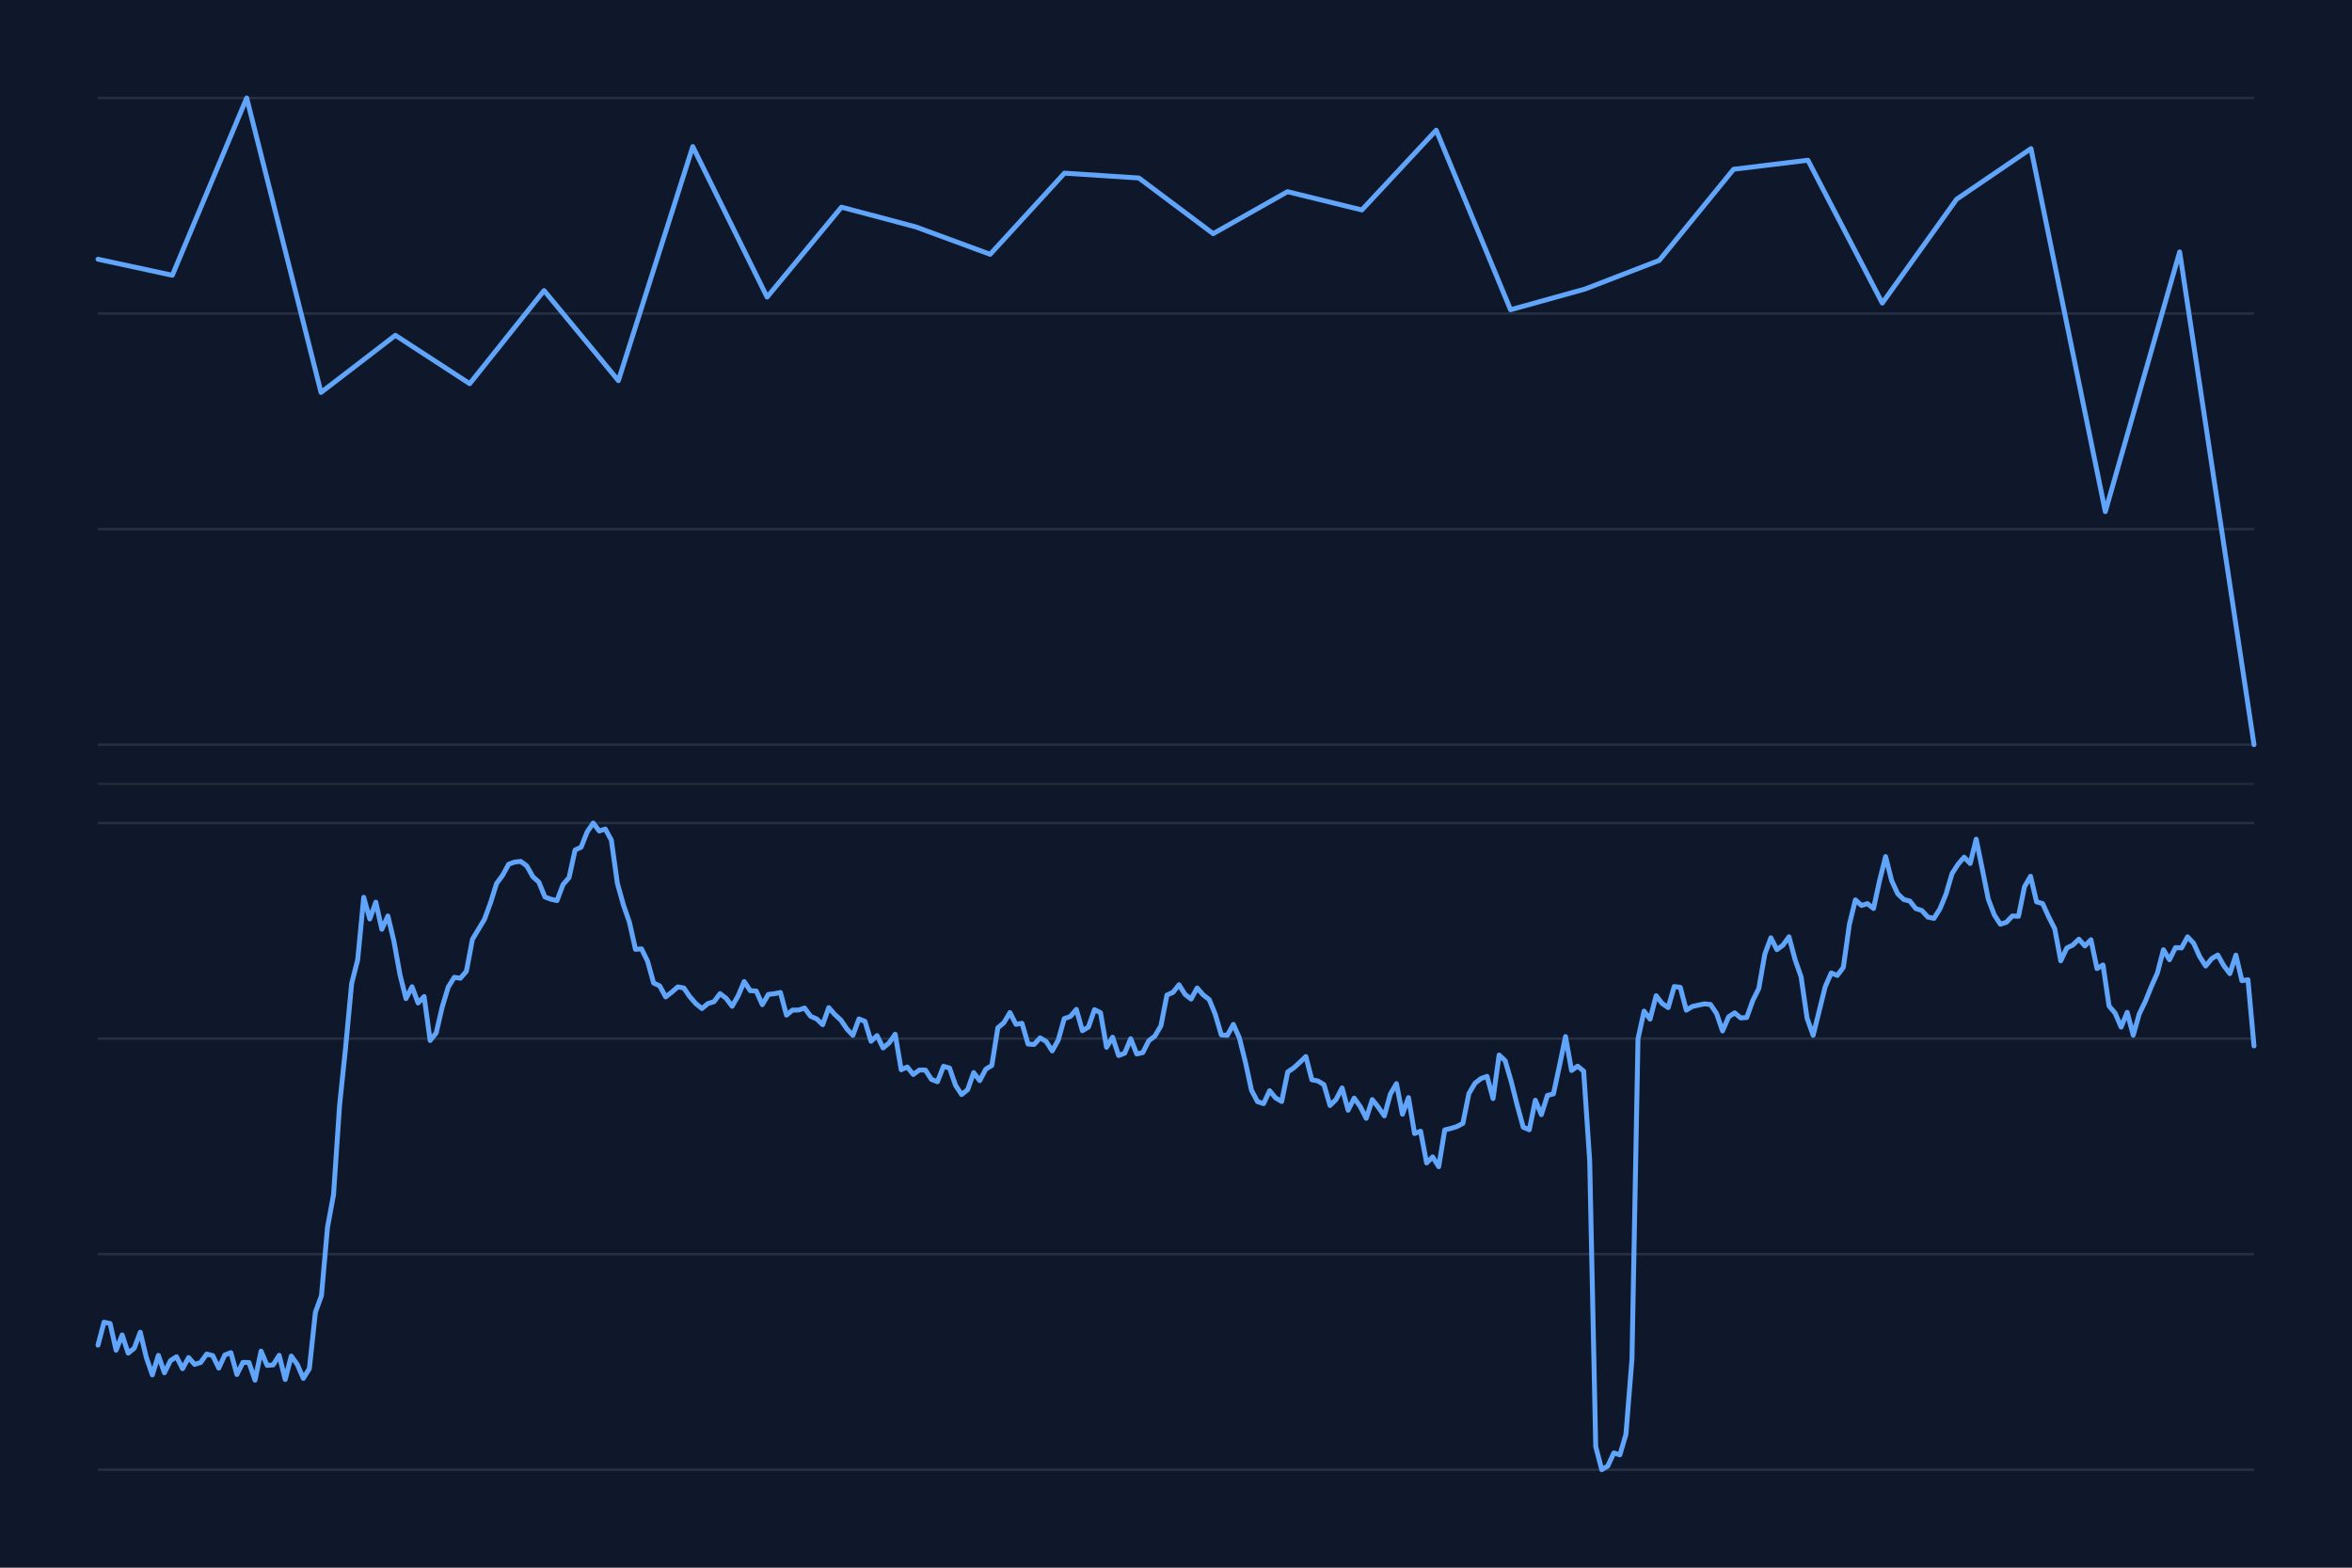
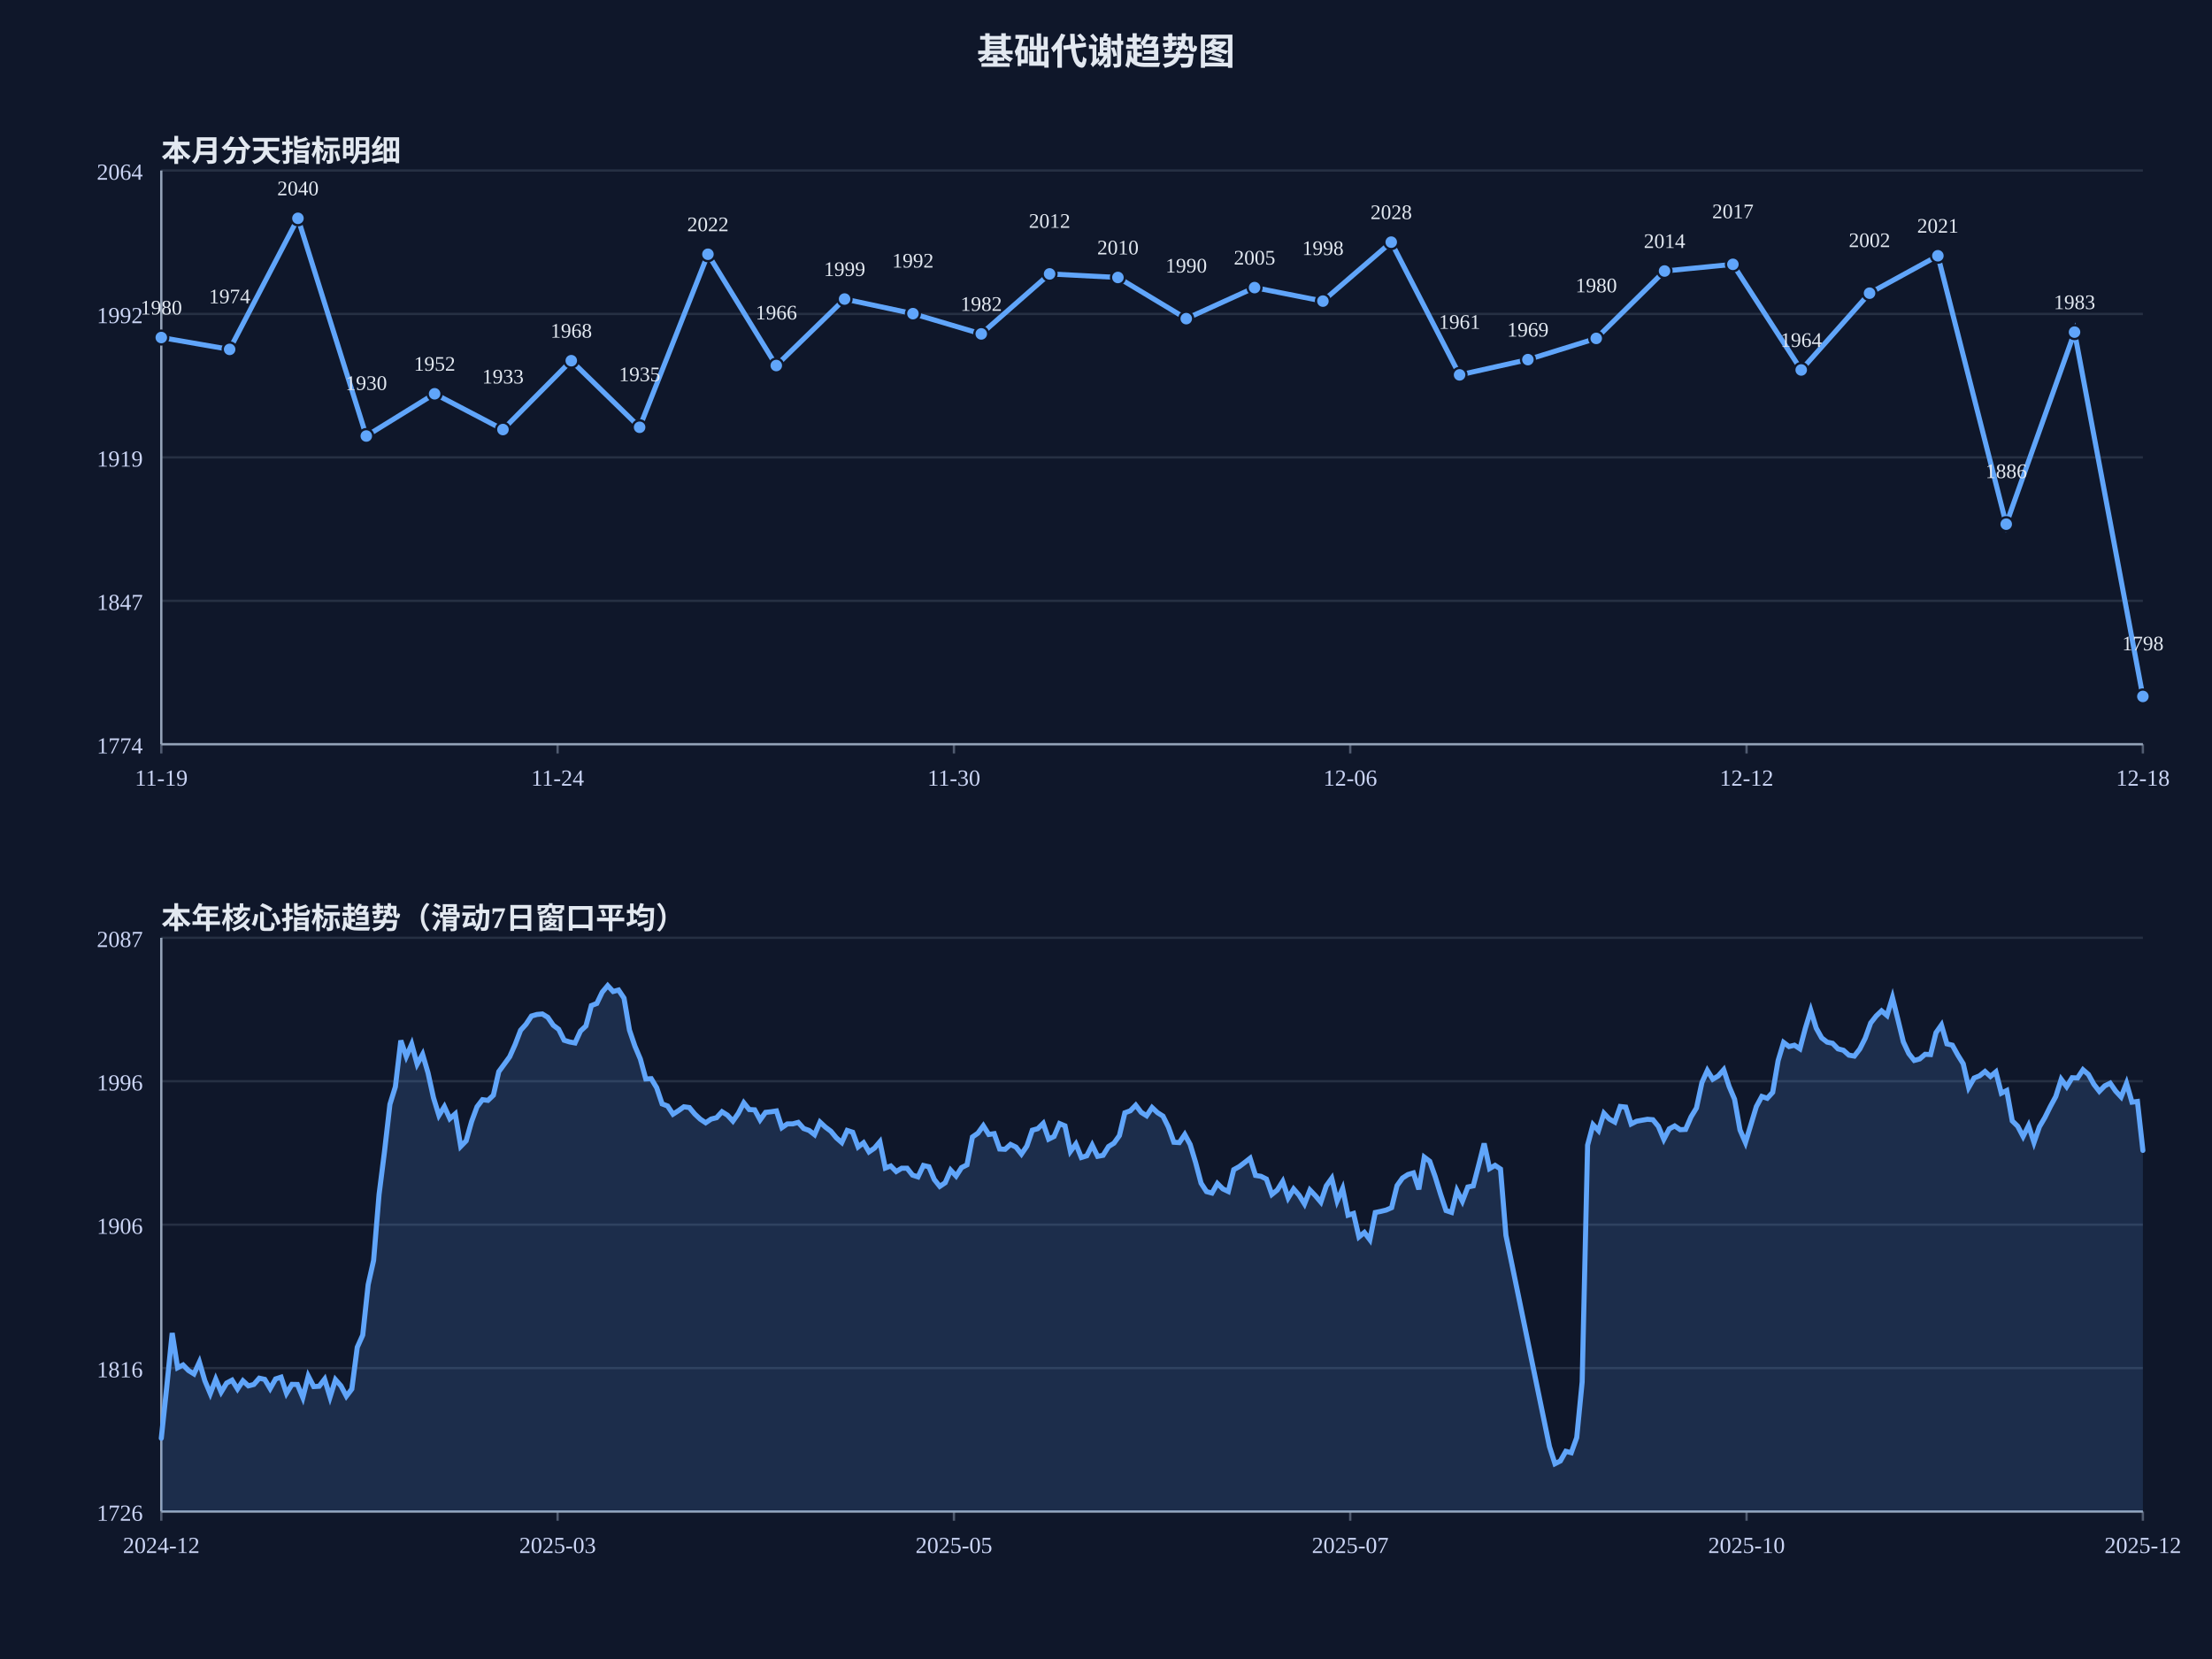
- <svg xmlns="http://www.w3.org/2000/svg" viewBox="0 0 960 640" width="960" height="640">
-   <rect width="960" height="640" fill="#0f172a" />
-   <line x1="40" y1="40.00" x2="920.00" y2="40.00" stroke="#94a3b8" stroke-opacity="0.18" stroke-width="1" />
-   <line x1="40" y1="128.00" x2="920.00" y2="128.00" stroke="#94a3b8" stroke-opacity="0.18" stroke-width="1" />
-   <line x1="40" y1="216.00" x2="920.00" y2="216.00" stroke="#94a3b8" stroke-opacity="0.18" stroke-width="1" />
-   <line x1="40" y1="304.00" x2="920.00" y2="304.00" stroke="#94a3b8" stroke-opacity="0.18" stroke-width="1" />
-   <line x1="40" y1="336.00" x2="920.00" y2="336.00" stroke="#94a3b8" stroke-opacity="0.18" stroke-width="1" />
-   <line x1="40" y1="424.00" x2="920.00" y2="424.00" stroke="#94a3b8" stroke-opacity="0.18" stroke-width="1" />
-   <line x1="40" y1="512.00" x2="920.00" y2="512.00" stroke="#94a3b8" stroke-opacity="0.18" stroke-width="1" />
-   <line x1="40" y1="600.00" x2="920.00" y2="600.00" stroke="#94a3b8" stroke-opacity="0.18" stroke-width="1" />
-   <line x1="40" y1="320.00" x2="920.00" y2="320.00" stroke="#1f2937" stroke-width="1" />
-   <polyline points="40.00,105.83 70.34,112.37 100.69,40.00 131.03,160.21 161.38,136.89 191.72,156.63 222.07,118.62 252.41,155.39 282.76,59.84 313.10,121.29 343.45,84.57 373.79,92.63 404.14,103.82 434.48,70.69 464.83,72.66 495.17,95.39 525.52,78.26 555.86,85.71 586.21,53.15 616.55,126.45 646.90,118.02 677.24,106.31 707.59,69.10 737.93,65.41 768.28,123.73 798.62,81.33 828.97,60.67 859.31,208.87 889.66,102.84 920.00,304.00" fill="none" stroke="#60a5fa" stroke-width="2" stroke-linecap="round" stroke-linejoin="round" />
-   <polyline points="40.00,549.14 42.46,539.79 44.93,540.31 47.39,551.22 49.86,544.98 52.32,552.41 54.79,550.40 57.25,543.87 59.72,554.16 62.18,561.29 64.65,553.33 67.11,560.43 69.58,555.47 72.04,553.88 74.51,558.75 76.97,554.22 79.44,557.00 81.90,556.24 84.37,552.78 86.83,553.42 89.30,558.51 91.76,553.18 94.23,552.21 96.69,561.13 99.16,556.19 101.62,556.23 104.09,563.45 106.55,551.59 109.02,557.41 111.48,557.21 113.95,553.30 116.41,563.17 118.88,553.59 121.34,557.01 123.81,562.71 126.27,558.74 128.74,535.70 131.20,528.97 133.67,501.10 136.13,487.76 138.60,451.35 141.06,427.66 143.53,401.52 145.99,391.86 148.46,366.32 150.92,375.16 153.39,368.30 155.85,379.37 158.32,373.94 160.78,384.22 163.25,397.91 165.71,407.67 168.18,402.83 170.64,409.46 173.11,406.83 175.57,424.78 178.04,421.70 180.50,411.06 182.97,402.92 185.43,398.98 187.90,399.37 190.36,396.53 192.83,383.49 195.29,379.38 197.76,375.26 200.22,368.50 202.69,360.67 205.15,357.33 207.62,352.81 210.08,351.93 212.55,351.67 215.01,353.50 217.48,357.88 219.94,360.14 222.41,366.16 224.87,367.11 227.34,367.67 229.80,361.11 232.27,358.28 234.73,347.02 237.20,345.86 239.66,339.62 242.13,336.00 244.59,339.25 247.06,338.45 249.52,342.93 251.99,360.60 254.45,369.42 256.92,376.53 259.38,387.55 261.85,387.38 264.31,392.40 266.78,401.32 269.24,402.46 271.71,406.98 274.17,405.06 276.64,402.90 279.10,403.32 281.57,406.92 284.03,409.73 286.50,411.73 288.96,409.69 291.43,408.93 293.89,405.64 296.36,407.53 298.82,410.81 301.29,406.52 303.75,400.71 306.22,404.43 308.68,404.59 311.15,410.15 313.61,405.98 316.08,405.67 318.54,405.20 321.01,414.42 323.47,412.36 325.94,412.34 328.40,411.53 330.87,414.91 333.33,415.96 335.80,418.32 338.26,411.35 340.73,414.16 343.19,416.41 345.66,420.05 348.12,422.66 350.59,415.97 353.05,416.97 355.52,425.09 357.98,422.77 360.45,427.81 362.91,425.75 365.38,422.22 367.84,436.72 370.31,435.60 372.77,438.65 375.24,436.84 377.70,436.84 380.17,440.65 382.63,441.62 385.10,435.31 387.56,436.02 390.03,443.08 392.49,446.85 394.96,444.85 397.42,437.89 399.89,441.17 402.35,436.49 404.82,434.97 407.28,419.59 409.75,417.51 412.21,413.37 414.68,418.19 417.14,417.75 419.61,426.22 422.07,426.39 424.54,423.71 427.00,425.17 429.47,429.03 431.93,424.60 434.40,415.83 436.86,415.01 439.33,412.07 441.79,420.79 444.26,419.29 446.72,412.19 449.19,413.44 451.65,427.56 454.12,423.44 456.58,430.91 459.05,429.98 461.51,424.06 463.98,430.28 466.44,429.71 468.91,424.86 471.37,423.00 473.84,418.80 476.30,406.23 478.77,405.12 481.23,402.02 483.70,405.98 486.16,407.87 488.63,403.33 491.09,406.16 493.56,408.06 496.02,414.09 498.49,422.49 500.95,422.69 503.42,418.20 505.88,423.75 508.35,433.70 510.81,445.08 513.28,449.74 515.74,450.55 518.21,445.28 520.67,448.24 523.14,449.68 525.60,437.63 528.07,435.96 530.53,433.70 533.00,431.33 535.46,440.81 537.93,441.30 540.39,442.81 542.86,451.31 545.32,448.87 547.79,444.14 550.25,453.24 552.72,448.29 555.18,451.71 557.65,456.56 560.11,448.89 562.58,452.01 565.04,455.55 567.51,446.59 569.97,442.39 572.44,454.89 574.90,448.08 577.37,462.76 579.83,461.81 582.30,474.77 584.76,472.29 587.23,476.29 589.69,461.28 592.16,460.67 594.62,459.93 597.09,458.61 599.55,446.43 602.02,442.25 604.48,440.31 606.95,439.42 609.41,448.48 611.88,430.71 614.34,433.00 616.81,441.47 619.27,451.23 621.74,460.20 624.20,461.21 626.67,449.16 629.13,455.05 631.60,447.21 634.06,446.57 636.53,435.06 638.99,423.17 641.46,437.03 643.92,435.25 646.39,437.27 648.85,473.84 651.32,590.60 653.78,600.00 656.25,598.48 658.71,593.15 661.18,593.93 663.64,585.59 666.11,554.88 668.57,424.12 671.04,412.78 673.50,416.06 675.97,406.50 678.43,409.67 680.90,411.35 683.36,402.74 685.83,403.07 688.29,412.40 690.76,410.89 693.22,410.34 695.69,409.82 698.15,410.06 700.62,413.72 703.08,420.89 705.55,415.12 708.01,413.49 710.48,415.56 712.94,415.40 715.41,408.50 717.87,403.57 720.34,389.51 722.80,382.84 725.27,387.69 727.73,385.87 730.20,382.44 732.66,391.67 735.13,398.75 737.59,415.72 740.06,422.65 742.52,412.76 744.99,402.80 747.45,397.21 749.92,398.22 752.38,394.93 754.85,377.40 757.31,367.37 759.78,369.63 762.24,368.92 764.71,370.88 767.17,359.52 769.64,349.70 772.10,359.49 774.57,364.87 777.03,367.21 779.50,367.85 781.96,370.92 784.43,371.72 786.89,374.40 789.36,374.92 791.82,371.02 794.29,365.02 796.75,356.63 799.22,352.80 801.68,349.94 804.15,352.51 806.61,342.59 809.08,354.72 811.54,367.06 814.01,373.52 816.47,377.31 818.94,376.50 821.40,373.93 823.87,374.08 826.33,362.00 828.80,357.75 831.26,368.17 833.73,368.89 836.19,374.30 838.66,379.14 841.12,392.25 843.59,387.03 846.05,385.81 848.52,383.41 850.98,386.17 853.45,383.63 855.91,395.41 858.38,393.93 860.84,410.69 863.31,413.61 865.77,419.31 868.24,413.27 870.70,422.62 873.17,413.92 875.63,408.83 878.10,402.75 880.56,397.24 883.03,387.72 885.49,391.81 887.96,386.86 890.42,386.99 892.89,382.45 895.35,385.06 897.82,390.50 900.28,394.37 902.75,391.35 905.21,389.87 907.68,394.24 910.14,397.48 912.61,389.92 915.07,400.37 917.54,399.97 920.00,426.99" fill="none" stroke="#60a5fa" stroke-width="2" stroke-linecap="round" stroke-linejoin="round" />
+ <svg xmlns="http://www.w3.org/2000/svg" viewBox="0 0 960 720" width="960" height="720">
+   <rect width="960" height="720" fill="#0f172a" />
+   <text x="480" y="28" fill="#e2e8f0" font-size="16" font-weight="700" text-anchor="middle">基础代谢趋势图</text>
+   <text x="70" y="70" fill="#e2e8f0" font-size="13" font-weight="600">本月分天指标明细</text>
+   <line x1="70" y1="323.00" x2="930" y2="323.00" stroke="#94a3b8" stroke-opacity="0.18" stroke-width="1" />
+   <text x="62" y="327.00" fill="#cbd5f5" font-size="10" text-anchor="end">1774</text>
+   <line x1="70" y1="260.75" x2="930" y2="260.75" stroke="#94a3b8" stroke-opacity="0.18" stroke-width="1" />
+   <text x="62" y="264.75" fill="#cbd5f5" font-size="10" text-anchor="end">1847</text>
+   <line x1="70" y1="198.50" x2="930" y2="198.50" stroke="#94a3b8" stroke-opacity="0.18" stroke-width="1" />
+   <text x="62" y="202.50" fill="#cbd5f5" font-size="10" text-anchor="end">1919</text>
+   <line x1="70" y1="136.25" x2="930" y2="136.25" stroke="#94a3b8" stroke-opacity="0.18" stroke-width="1" />
+   <text x="62" y="140.25" fill="#cbd5f5" font-size="10" text-anchor="end">1992</text>
+   <line x1="70" y1="74.00" x2="930" y2="74.00" stroke="#94a3b8" stroke-opacity="0.18" stroke-width="1" />
+   <text x="62" y="78.00" fill="#cbd5f5" font-size="10" text-anchor="end">2064</text>
+   <line x1="70.00" y1="323" x2="70.00" y2="327" stroke="#94a3b8" stroke-opacity="0.5" stroke-width="1" />
+   <text x="70.00" y="341" fill="#cbd5f5" font-size="10" text-anchor="middle">11-19</text>
+   <line x1="242.00" y1="323" x2="242.00" y2="327" stroke="#94a3b8" stroke-opacity="0.5" stroke-width="1" />
+   <text x="242.00" y="341" fill="#cbd5f5" font-size="10" text-anchor="middle">11-24</text>
+   <line x1="414.00" y1="323" x2="414.00" y2="327" stroke="#94a3b8" stroke-opacity="0.5" stroke-width="1" />
+   <text x="414.00" y="341" fill="#cbd5f5" font-size="10" text-anchor="middle">11-30</text>
+   <line x1="586.00" y1="323" x2="586.00" y2="327" stroke="#94a3b8" stroke-opacity="0.5" stroke-width="1" />
+   <text x="586.00" y="341" fill="#cbd5f5" font-size="10" text-anchor="middle">12-06</text>
+   <line x1="758.00" y1="323" x2="758.00" y2="327" stroke="#94a3b8" stroke-opacity="0.5" stroke-width="1" />
+   <text x="758.00" y="341" fill="#cbd5f5" font-size="10" text-anchor="middle">12-12</text>
+   <line x1="930.00" y1="323" x2="930.00" y2="327" stroke="#94a3b8" stroke-opacity="0.5" stroke-width="1" />
+   <text x="930.00" y="341" fill="#cbd5f5" font-size="10" text-anchor="middle">12-18</text>
+   <line x1="70" y1="74" x2="70" y2="323" stroke="#94a3b8" stroke-width="1" />
+   <line x1="70" y1="323" x2="930" y2="323" stroke="#94a3b8" stroke-width="1" />
+   <path d="M70.00,146.49 L99.66,151.63 L129.31,94.75 L158.97,189.23 L188.62,170.90 L218.28,186.42 L247.93,156.54 L277.59,185.44 L307.24,110.34 L336.90,158.64 L366.55,129.78 L396.21,136.12 L425.86,144.91 L455.52,118.88 L485.17,120.42 L514.83,138.29 L544.48,124.82 L574.14,130.68 L603.79,105.09 L633.45,162.70 L663.10,156.07 L692.76,146.86 L722.41,117.62 L752.07,114.72 L781.72,160.56 L811.38,127.24 L841.03,111.00 L870.69,227.48 L900.34,144.14 L930.00,302.25" fill="none" stroke="#60a5fa" stroke-width="2.2" stroke-linecap="round" />
+   <circle cx="70.00" cy="146.49" r="3" fill="#60a5fa" stroke="#0f172a" stroke-width="1" />
+   <text x="70.00" y="136.49" fill="#e2e8f0" font-size="9" text-anchor="middle">1980</text>
+   <circle cx="99.66" cy="151.63" r="3" fill="#60a5fa" stroke="#0f172a" stroke-width="1" />
+   <text x="99.66" y="131.63" fill="#e2e8f0" font-size="9" text-anchor="middle">1974</text>
+   <circle cx="129.31" cy="94.75" r="3" fill="#60a5fa" stroke="#0f172a" stroke-width="1" />
+   <text x="129.31" y="84.75" fill="#e2e8f0" font-size="9" text-anchor="middle">2040</text>
+   <circle cx="158.97" cy="189.23" r="3" fill="#60a5fa" stroke="#0f172a" stroke-width="1" />
+   <text x="158.97" y="169.23" fill="#e2e8f0" font-size="9" text-anchor="middle">1930</text>
+   <circle cx="188.62" cy="170.90" r="3" fill="#60a5fa" stroke="#0f172a" stroke-width="1" />
+   <text x="188.62" y="160.90" fill="#e2e8f0" font-size="9" text-anchor="middle">1952</text>
+   <circle cx="218.28" cy="186.42" r="3" fill="#60a5fa" stroke="#0f172a" stroke-width="1" />
+   <text x="218.28" y="166.42" fill="#e2e8f0" font-size="9" text-anchor="middle">1933</text>
+   <circle cx="247.93" cy="156.54" r="3" fill="#60a5fa" stroke="#0f172a" stroke-width="1" />
+   <text x="247.93" y="146.54" fill="#e2e8f0" font-size="9" text-anchor="middle">1968</text>
+   <circle cx="277.59" cy="185.44" r="3" fill="#60a5fa" stroke="#0f172a" stroke-width="1" />
+   <text x="277.59" y="165.44" fill="#e2e8f0" font-size="9" text-anchor="middle">1935</text>
+   <circle cx="307.24" cy="110.34" r="3" fill="#60a5fa" stroke="#0f172a" stroke-width="1" />
+   <text x="307.24" y="100.34" fill="#e2e8f0" font-size="9" text-anchor="middle">2022</text>
+   <circle cx="336.90" cy="158.64" r="3" fill="#60a5fa" stroke="#0f172a" stroke-width="1" />
+   <text x="336.90" y="138.64" fill="#e2e8f0" font-size="9" text-anchor="middle">1966</text>
+   <circle cx="366.55" cy="129.78" r="3" fill="#60a5fa" stroke="#0f172a" stroke-width="1" />
+   <text x="366.55" y="119.78" fill="#e2e8f0" font-size="9" text-anchor="middle">1999</text>
+   <circle cx="396.21" cy="136.12" r="3" fill="#60a5fa" stroke="#0f172a" stroke-width="1" />
+   <text x="396.21" y="116.12" fill="#e2e8f0" font-size="9" text-anchor="middle">1992</text>
+   <circle cx="425.86" cy="144.91" r="3" fill="#60a5fa" stroke="#0f172a" stroke-width="1" />
+   <text x="425.86" y="134.91" fill="#e2e8f0" font-size="9" text-anchor="middle">1982</text>
+   <circle cx="455.52" cy="118.88" r="3" fill="#60a5fa" stroke="#0f172a" stroke-width="1" />
+   <text x="455.52" y="98.88" fill="#e2e8f0" font-size="9" text-anchor="middle">2012</text>
+   <circle cx="485.17" cy="120.42" r="3" fill="#60a5fa" stroke="#0f172a" stroke-width="1" />
+   <text x="485.17" y="110.42" fill="#e2e8f0" font-size="9" text-anchor="middle">2010</text>
+   <circle cx="514.83" cy="138.29" r="3" fill="#60a5fa" stroke="#0f172a" stroke-width="1" />
+   <text x="514.83" y="118.29" fill="#e2e8f0" font-size="9" text-anchor="middle">1990</text>
+   <circle cx="544.48" cy="124.82" r="3" fill="#60a5fa" stroke="#0f172a" stroke-width="1" />
+   <text x="544.48" y="114.82" fill="#e2e8f0" font-size="9" text-anchor="middle">2005</text>
+   <circle cx="574.14" cy="130.68" r="3" fill="#60a5fa" stroke="#0f172a" stroke-width="1" />
+   <text x="574.14" y="110.68" fill="#e2e8f0" font-size="9" text-anchor="middle">1998</text>
+   <circle cx="603.79" cy="105.09" r="3" fill="#60a5fa" stroke="#0f172a" stroke-width="1" />
+   <text x="603.79" y="95.09" fill="#e2e8f0" font-size="9" text-anchor="middle">2028</text>
+   <circle cx="633.45" cy="162.70" r="3" fill="#60a5fa" stroke="#0f172a" stroke-width="1" />
+   <text x="633.45" y="142.70" fill="#e2e8f0" font-size="9" text-anchor="middle">1961</text>
+   <circle cx="663.10" cy="156.07" r="3" fill="#60a5fa" stroke="#0f172a" stroke-width="1" />
+   <text x="663.10" y="146.07" fill="#e2e8f0" font-size="9" text-anchor="middle">1969</text>
+   <circle cx="692.76" cy="146.86" r="3" fill="#60a5fa" stroke="#0f172a" stroke-width="1" />
+   <text x="692.76" y="126.86" fill="#e2e8f0" font-size="9" text-anchor="middle">1980</text>
+   <circle cx="722.41" cy="117.62" r="3" fill="#60a5fa" stroke="#0f172a" stroke-width="1" />
+   <text x="722.41" y="107.62" fill="#e2e8f0" font-size="9" text-anchor="middle">2014</text>
+   <circle cx="752.07" cy="114.72" r="3" fill="#60a5fa" stroke="#0f172a" stroke-width="1" />
+   <text x="752.07" y="94.72" fill="#e2e8f0" font-size="9" text-anchor="middle">2017</text>
+   <circle cx="781.72" cy="160.56" r="3" fill="#60a5fa" stroke="#0f172a" stroke-width="1" />
+   <text x="781.72" y="150.56" fill="#e2e8f0" font-size="9" text-anchor="middle">1964</text>
+   <circle cx="811.38" cy="127.24" r="3" fill="#60a5fa" stroke="#0f172a" stroke-width="1" />
+   <text x="811.38" y="107.24" fill="#e2e8f0" font-size="9" text-anchor="middle">2002</text>
+   <circle cx="841.03" cy="111.00" r="3" fill="#60a5fa" stroke="#0f172a" stroke-width="1" />
+   <text x="841.03" y="101.00" fill="#e2e8f0" font-size="9" text-anchor="middle">2021</text>
+   <circle cx="870.69" cy="227.48" r="3" fill="#60a5fa" stroke="#0f172a" stroke-width="1" />
+   <text x="870.69" y="207.48" fill="#e2e8f0" font-size="9" text-anchor="middle">1886</text>
+   <circle cx="900.34" cy="144.14" r="3" fill="#60a5fa" stroke="#0f172a" stroke-width="1" />
+   <text x="900.34" y="134.14" fill="#e2e8f0" font-size="9" text-anchor="middle">1983</text>
+   <circle cx="930.00" cy="302.25" r="3" fill="#60a5fa" stroke="#0f172a" stroke-width="1" />
+   <text x="930.00" y="282.25" fill="#e2e8f0" font-size="9" text-anchor="middle">1798</text>
+   <text x="70" y="403" fill="#e2e8f0" font-size="13" font-weight="600">本年核心指标趋势（滑动7日窗口平均）</text>
+   <line x1="70" y1="656.00" x2="930" y2="656.00" stroke="#94a3b8" stroke-opacity="0.18" stroke-width="1" />
+   <text x="62" y="660.00" fill="#cbd5f5" font-size="10" text-anchor="end">1726</text>
+   <line x1="70" y1="593.75" x2="930" y2="593.75" stroke="#94a3b8" stroke-opacity="0.18" stroke-width="1" />
+   <text x="62" y="597.75" fill="#cbd5f5" font-size="10" text-anchor="end">1816</text>
+   <line x1="70" y1="531.50" x2="930" y2="531.50" stroke="#94a3b8" stroke-opacity="0.18" stroke-width="1" />
+   <text x="62" y="535.50" fill="#cbd5f5" font-size="10" text-anchor="end">1906</text>
+   <line x1="70" y1="469.25" x2="930" y2="469.25" stroke="#94a3b8" stroke-opacity="0.18" stroke-width="1" />
+   <text x="62" y="473.25" fill="#cbd5f5" font-size="10" text-anchor="end">1996</text>
+   <line x1="70" y1="407.00" x2="930" y2="407.00" stroke="#94a3b8" stroke-opacity="0.18" stroke-width="1" />
+   <text x="62" y="411.00" fill="#cbd5f5" font-size="10" text-anchor="end">2087</text>
+   <line x1="70.00" y1="656" x2="70.00" y2="660" stroke="#94a3b8" stroke-opacity="0.5" stroke-width="1" />
+   <text x="70.00" y="674" fill="#cbd5f5" font-size="10" text-anchor="middle">2024-12</text>
+   <line x1="242.00" y1="656" x2="242.00" y2="660" stroke="#94a3b8" stroke-opacity="0.5" stroke-width="1" />
+   <text x="242.00" y="674" fill="#cbd5f5" font-size="10" text-anchor="middle">2025-03</text>
+   <line x1="414.00" y1="656" x2="414.00" y2="660" stroke="#94a3b8" stroke-opacity="0.5" stroke-width="1" />
+   <text x="414.00" y="674" fill="#cbd5f5" font-size="10" text-anchor="middle">2025-05</text>
+   <line x1="586.00" y1="656" x2="586.00" y2="660" stroke="#94a3b8" stroke-opacity="0.5" stroke-width="1" />
+   <text x="586.00" y="674" fill="#cbd5f5" font-size="10" text-anchor="middle">2025-07</text>
+   <line x1="758.00" y1="656" x2="758.00" y2="660" stroke="#94a3b8" stroke-opacity="0.5" stroke-width="1" />
+   <text x="758.00" y="674" fill="#cbd5f5" font-size="10" text-anchor="middle">2025-10</text>
+   <line x1="930.00" y1="656" x2="930.00" y2="660" stroke="#94a3b8" stroke-opacity="0.5" stroke-width="1" />
+   <text x="930.00" y="674" fill="#cbd5f5" font-size="10" text-anchor="middle">2025-12</text>
+   <line x1="70" y1="407" x2="70" y2="656" stroke="#94a3b8" stroke-width="1" />
+   <line x1="70" y1="656" x2="930" y2="656" stroke="#94a3b8" stroke-width="1" />
+   <path d="M70.00,656.00 L70.00,624.19 L72.36,601.99 L74.73,578.52 L77.09,593.58 L79.45,592.39 L81.81,594.80 L84.18,596.27 L86.54,591.13 L88.90,599.22 L91.26,604.82 L93.63,598.57 L95.99,604.15 L98.35,600.25 L100.71,599.00 L103.08,602.82 L105.44,599.27 L107.80,601.45 L110.16,600.85 L112.53,598.13 L114.89,598.64 L117.25,602.64 L119.62,598.45 L121.98,597.69 L124.34,604.70 L126.70,600.81 L129.07,600.85 L131.43,606.53 L133.79,597.20 L136.15,601.77 L138.52,601.62 L140.88,598.54 L143.24,606.31 L145.60,598.77 L147.97,601.46 L150.33,605.94 L152.69,602.82 L155.05,584.71 L157.42,579.42 L159.78,557.52 L162.14,547.03 L164.51,518.42 L166.87,499.79 L169.23,479.25 L171.59,471.66 L173.96,451.58 L176.32,458.53 L178.68,453.14 L181.04,461.84 L183.41,457.57 L185.77,465.65 L188.13,476.41 L190.49,484.08 L192.86,480.28 L195.22,485.49 L197.58,483.42 L199.95,497.53 L202.31,495.11 L204.67,486.75 L207.03,480.35 L209.40,477.25 L211.76,477.56 L214.12,475.32 L216.48,465.08 L218.85,461.85 L221.21,458.61 L223.57,453.30 L225.93,447.14 L228.30,444.51 L230.66,440.96 L233.02,440.27 L235.38,440.06 L237.75,441.51 L240.11,444.95 L242.47,446.72 L244.84,451.46 L247.20,452.20 L249.56,452.64 L251.92,447.49 L254.29,445.27 L256.65,436.41 L259.01,435.50 L261.37,430.59 L263.74,427.75 L266.10,430.30 L268.46,429.67 L270.82,433.19 L273.19,447.09 L275.55,454.02 L277.91,459.61 L280.27,468.27 L282.64,468.14 L285.00,472.08 L287.36,479.09 L289.73,479.99 L292.09,483.54 L294.45,482.03 L296.81,480.34 L299.18,480.67 L301.54,483.49 L303.90,485.70 L306.26,487.27 L308.63,485.67 L310.99,485.08 L313.35,482.49 L315.71,483.97 L318.08,486.55 L320.44,483.18 L322.80,478.61 L325.16,481.54 L327.53,481.66 L329.89,486.03 L332.25,482.76 L334.62,482.51 L336.98,482.14 L339.34,489.38 L341.70,487.77 L344.07,487.75 L346.43,487.12 L348.79,489.77 L351.15,490.60 L353.52,492.45 L355.88,486.98 L358.24,489.18 L360.60,490.95 L362.97,493.81 L365.33,495.86 L367.69,490.61 L370.05,491.39 L372.42,497.78 L374.78,495.95 L377.14,499.91 L379.51,498.29 L381.87,495.52 L384.23,506.92 L386.59,506.03 L388.96,508.43 L391.32,507.01 L393.68,507.01 L396.04,510.00 L398.41,510.77 L400.77,505.81 L403.13,506.36 L405.49,511.91 L407.86,514.88 L410.22,513.30 L412.58,507.83 L414.95,510.41 L417.31,506.73 L419.67,505.54 L422.03,493.45 L424.40,491.81 L426.76,488.56 L429.12,492.35 L431.48,492.00 L433.85,498.66 L436.21,498.79 L438.57,496.69 L440.93,497.84 L443.30,500.87 L445.66,497.39 L448.02,490.50 L450.38,489.85 L452.75,487.54 L455.11,494.39 L457.47,493.21 L459.84,487.63 L462.20,488.62 L464.56,499.71 L466.92,496.48 L469.29,502.35 L471.65,501.62 L474.01,496.96 L476.37,501.85 L478.74,501.40 L481.10,497.59 L483.46,496.13 L485.82,492.83 L488.19,482.95 L490.55,482.08 L492.91,479.64 L495.27,482.75 L497.64,484.24 L500.00,480.67 L502.36,482.89 L504.73,484.39 L507.09,489.13 L509.45,495.73 L511.81,495.89 L514.18,492.36 L516.54,496.72 L518.90,504.54 L521.26,513.49 L523.63,517.15 L525.99,517.78 L528.35,513.64 L530.71,515.97 L533.08,517.10 L535.44,507.63 L537.80,506.32 L540.16,504.54 L542.53,502.68 L544.89,510.13 L547.25,510.51 L549.62,511.70 L551.98,518.38 L554.34,516.47 L556.70,512.75 L559.07,519.90 L561.43,516.00 L563.79,518.70 L566.15,522.51 L568.52,516.48 L570.88,518.93 L573.24,521.72 L575.60,514.67 L577.97,511.37 L580.33,521.20 L582.69,515.84 L585.05,527.38 L587.42,526.64 L589.78,536.82 L592.14,534.87 L594.51,538.02 L596.87,526.22 L599.23,525.74 L601.59,525.16 L603.96,524.12 L606.32,514.55 L608.68,511.26 L611.04,509.74 L613.41,509.04 L615.77,516.16 L618.13,502.19 L620.49,503.99 L622.86,510.65 L625.22,518.32 L627.58,525.37 L629.95,526.17 L632.31,516.69 L634.67,521.32 L637.03,515.16 L639.40,514.66 L641.76,505.61 L644.12,496.26 L646.48,507.16 L648.85,505.76 L651.21,507.35 L653.57,536.09 L672.47,627.86 L674.84,635.25 L677.20,634.05 L679.56,629.87 L681.92,630.48 L684.29,623.92 L686.65,599.78 L689.01,497.01 L691.37,488.10 L693.74,490.68 L696.10,483.16 L698.46,485.66 L700.82,486.97 L703.19,480.21 L705.55,480.47 L707.91,487.80 L710.27,486.61 L712.64,486.18 L715.00,485.77 L717.36,485.96 L719.73,488.84 L722.09,494.47 L724.45,489.93 L726.81,488.66 L729.18,490.28 L731.54,490.16 L733.90,484.74 L736.26,480.86 L738.63,469.81 L740.99,464.57 L743.35,468.38 L745.71,466.95 L748.08,464.25 L750.44,471.51 L752.80,477.07 L755.16,490.41 L757.53,495.85 L759.89,488.08 L762.25,480.25 L764.62,475.86 L766.98,476.66 L769.34,474.07 L771.70,460.29 L774.07,452.41 L776.43,454.19 L778.79,453.62 L781.15,455.16 L783.52,446.24 L785.88,438.52 L788.24,446.21 L790.60,450.44 L792.97,452.28 L795.33,452.79 L797.69,455.20 L800.05,455.82 L802.42,457.93 L804.78,458.34 L807.14,455.27 L809.51,450.56 L811.87,443.97 L814.23,440.96 L816.59,438.71 L818.96,440.73 L821.32,432.93 L823.68,442.46 L826.04,452.16 L828.41,457.24 L830.77,460.22 L833.13,459.58 L835.49,457.56 L837.86,457.68 L840.22,448.18 L842.58,444.84 L844.95,453.03 L847.31,453.60 L849.67,457.86 L852.03,461.66 L854.40,471.96 L856.76,467.86 L859.12,466.90 L861.48,465.01 L863.85,467.18 L866.21,465.19 L868.57,474.44 L870.93,473.28 L873.30,486.46 L875.66,488.75 L878.02,493.23 L880.38,488.48 L882.75,495.83 L885.11,488.99 L887.47,484.99 L889.84,480.22 L892.20,475.88 L894.56,468.40 L896.92,471.62 L899.29,467.73 L901.65,467.83 L904.01,464.26 L906.37,466.31 L908.74,470.59 L911.10,473.63 L913.46,471.25 L915.82,470.09 L918.19,473.53 L920.55,476.07 L922.91,470.13 L925.27,478.34 L927.64,478.03 L930.00,499.27 L930.00,656.00 Z" fill="#60a5fa" fill-opacity="0.16" stroke="none" />
+   <path d="M70.00,624.19 L72.36,601.99 L74.73,578.52 L77.09,593.58 L79.45,592.39 L81.81,594.80 L84.18,596.27 L86.54,591.13 L88.90,599.22 L91.26,604.82 L93.63,598.57 L95.99,604.15 L98.35,600.25 L100.71,599.00 L103.08,602.82 L105.44,599.27 L107.80,601.45 L110.16,600.85 L112.53,598.13 L114.89,598.64 L117.25,602.64 L119.62,598.45 L121.98,597.69 L124.34,604.70 L126.70,600.81 L129.07,600.85 L131.43,606.53 L133.79,597.20 L136.15,601.77 L138.52,601.62 L140.88,598.54 L143.24,606.31 L145.60,598.77 L147.97,601.46 L150.33,605.94 L152.69,602.82 L155.05,584.71 L157.42,579.42 L159.78,557.52 L162.14,547.03 L164.51,518.42 L166.87,499.79 L169.23,479.25 L171.59,471.66 L173.96,451.58 L176.32,458.53 L178.68,453.14 L181.04,461.84 L183.41,457.57 L185.77,465.65 L188.13,476.41 L190.49,484.08 L192.86,480.28 L195.22,485.49 L197.58,483.42 L199.95,497.53 L202.31,495.11 L204.67,486.75 L207.03,480.35 L209.40,477.25 L211.76,477.56 L214.12,475.32 L216.48,465.08 L218.85,461.85 L221.21,458.61 L223.57,453.30 L225.93,447.14 L228.30,444.51 L230.66,440.96 L233.02,440.27 L235.38,440.06 L237.75,441.51 L240.11,444.95 L242.47,446.72 L244.84,451.46 L247.20,452.20 L249.56,452.64 L251.92,447.49 L254.29,445.27 L256.65,436.41 L259.01,435.50 L261.37,430.59 L263.74,427.75 L266.10,430.30 L268.46,429.67 L270.82,433.19 L273.19,447.09 L275.55,454.02 L277.91,459.61 L280.27,468.27 L282.64,468.14 L285.00,472.08 L287.36,479.09 L289.73,479.99 L292.09,483.54 L294.45,482.03 L296.81,480.34 L299.18,480.67 L301.54,483.49 L303.90,485.70 L306.26,487.27 L308.63,485.67 L310.99,485.08 L313.35,482.49 L315.71,483.97 L318.08,486.55 L320.44,483.18 L322.80,478.61 L325.16,481.54 L327.53,481.66 L329.89,486.03 L332.25,482.76 L334.62,482.51 L336.98,482.14 L339.34,489.38 L341.70,487.77 L344.07,487.75 L346.43,487.12 L348.79,489.77 L351.15,490.60 L353.52,492.45 L355.88,486.98 L358.24,489.18 L360.60,490.95 L362.97,493.81 L365.33,495.86 L367.69,490.61 L370.05,491.39 L372.42,497.78 L374.78,495.95 L377.14,499.91 L379.51,498.29 L381.87,495.52 L384.23,506.92 L386.59,506.03 L388.96,508.43 L391.32,507.01 L393.68,507.01 L396.04,510.00 L398.41,510.77 L400.77,505.81 L403.13,506.36 L405.49,511.91 L407.86,514.88 L410.22,513.30 L412.58,507.83 L414.95,510.41 L417.31,506.73 L419.67,505.54 L422.03,493.45 L424.40,491.81 L426.76,488.56 L429.12,492.35 L431.48,492.00 L433.85,498.66 L436.21,498.79 L438.57,496.69 L440.93,497.84 L443.30,500.87 L445.66,497.39 L448.02,490.50 L450.38,489.85 L452.75,487.54 L455.11,494.39 L457.47,493.21 L459.84,487.63 L462.20,488.62 L464.56,499.71 L466.92,496.48 L469.29,502.35 L471.65,501.62 L474.01,496.96 L476.37,501.85 L478.74,501.40 L481.10,497.59 L483.46,496.13 L485.82,492.83 L488.19,482.95 L490.55,482.08 L492.91,479.64 L495.27,482.75 L497.64,484.24 L500.00,480.67 L502.36,482.89 L504.73,484.39 L507.09,489.13 L509.45,495.73 L511.81,495.89 L514.18,492.36 L516.54,496.72 L518.90,504.54 L521.26,513.49 L523.63,517.15 L525.99,517.78 L528.35,513.64 L530.71,515.97 L533.08,517.10 L535.44,507.63 L537.80,506.32 L540.16,504.54 L542.53,502.68 L544.89,510.13 L547.25,510.51 L549.62,511.70 L551.98,518.38 L554.34,516.47 L556.70,512.75 L559.07,519.90 L561.43,516.00 L563.79,518.70 L566.15,522.51 L568.52,516.48 L570.88,518.93 L573.24,521.72 L575.60,514.67 L577.97,511.37 L580.33,521.20 L582.69,515.84 L585.05,527.38 L587.42,526.64 L589.78,536.82 L592.14,534.87 L594.51,538.02 L596.87,526.22 L599.23,525.74 L601.59,525.16 L603.96,524.12 L606.32,514.55 L608.68,511.26 L611.04,509.74 L613.41,509.04 L615.77,516.16 L618.13,502.19 L620.49,503.99 L622.86,510.65 L625.22,518.32 L627.58,525.37 L629.95,526.17 L632.31,516.69 L634.67,521.32 L637.03,515.16 L639.40,514.66 L641.76,505.61 L644.12,496.26 L646.48,507.16 L648.85,505.76 L651.21,507.35 L653.57,536.09 L672.47,627.86 L674.84,635.25 L677.20,634.05 L679.56,629.87 L681.92,630.48 L684.29,623.92 L686.65,599.78 L689.01,497.01 L691.37,488.10 L693.74,490.68 L696.10,483.16 L698.46,485.66 L700.82,486.97 L703.19,480.21 L705.55,480.47 L707.91,487.80 L710.27,486.61 L712.64,486.18 L715.00,485.77 L717.36,485.96 L719.73,488.84 L722.09,494.47 L724.45,489.93 L726.81,488.66 L729.18,490.28 L731.54,490.16 L733.90,484.74 L736.26,480.86 L738.63,469.81 L740.99,464.57 L743.35,468.38 L745.71,466.95 L748.08,464.25 L750.44,471.51 L752.80,477.07 L755.16,490.41 L757.53,495.85 L759.89,488.08 L762.25,480.25 L764.62,475.86 L766.98,476.66 L769.34,474.07 L771.70,460.29 L774.07,452.41 L776.43,454.19 L778.79,453.62 L781.15,455.16 L783.52,446.24 L785.88,438.52 L788.24,446.21 L790.60,450.44 L792.97,452.28 L795.33,452.79 L797.69,455.20 L800.05,455.82 L802.42,457.93 L804.78,458.34 L807.14,455.27 L809.51,450.56 L811.87,443.97 L814.23,440.96 L816.59,438.71 L818.96,440.73 L821.32,432.93 L823.68,442.46 L826.04,452.16 L828.41,457.24 L830.77,460.22 L833.13,459.58 L835.49,457.56 L837.86,457.68 L840.22,448.18 L842.58,444.84 L844.95,453.03 L847.31,453.60 L849.67,457.86 L852.03,461.66 L854.40,471.96 L856.76,467.86 L859.12,466.90 L861.48,465.01 L863.85,467.18 L866.21,465.19 L868.57,474.44 L870.93,473.28 L873.30,486.46 L875.66,488.75 L878.02,493.23 L880.38,488.48 L882.75,495.83 L885.11,488.99 L887.47,484.99 L889.84,480.22 L892.20,475.88 L894.56,468.40 L896.92,471.62 L899.29,467.73 L901.65,467.83 L904.01,464.26 L906.37,466.31 L908.74,470.59 L911.10,473.63 L913.46,471.25 L915.82,470.09 L918.19,473.53 L920.55,476.07 L922.91,470.13 L925.27,478.34 L927.64,478.03 L930.00,499.27" fill="none" stroke="#60a5fa" stroke-width="2.2" stroke-linecap="round" />
</svg>
